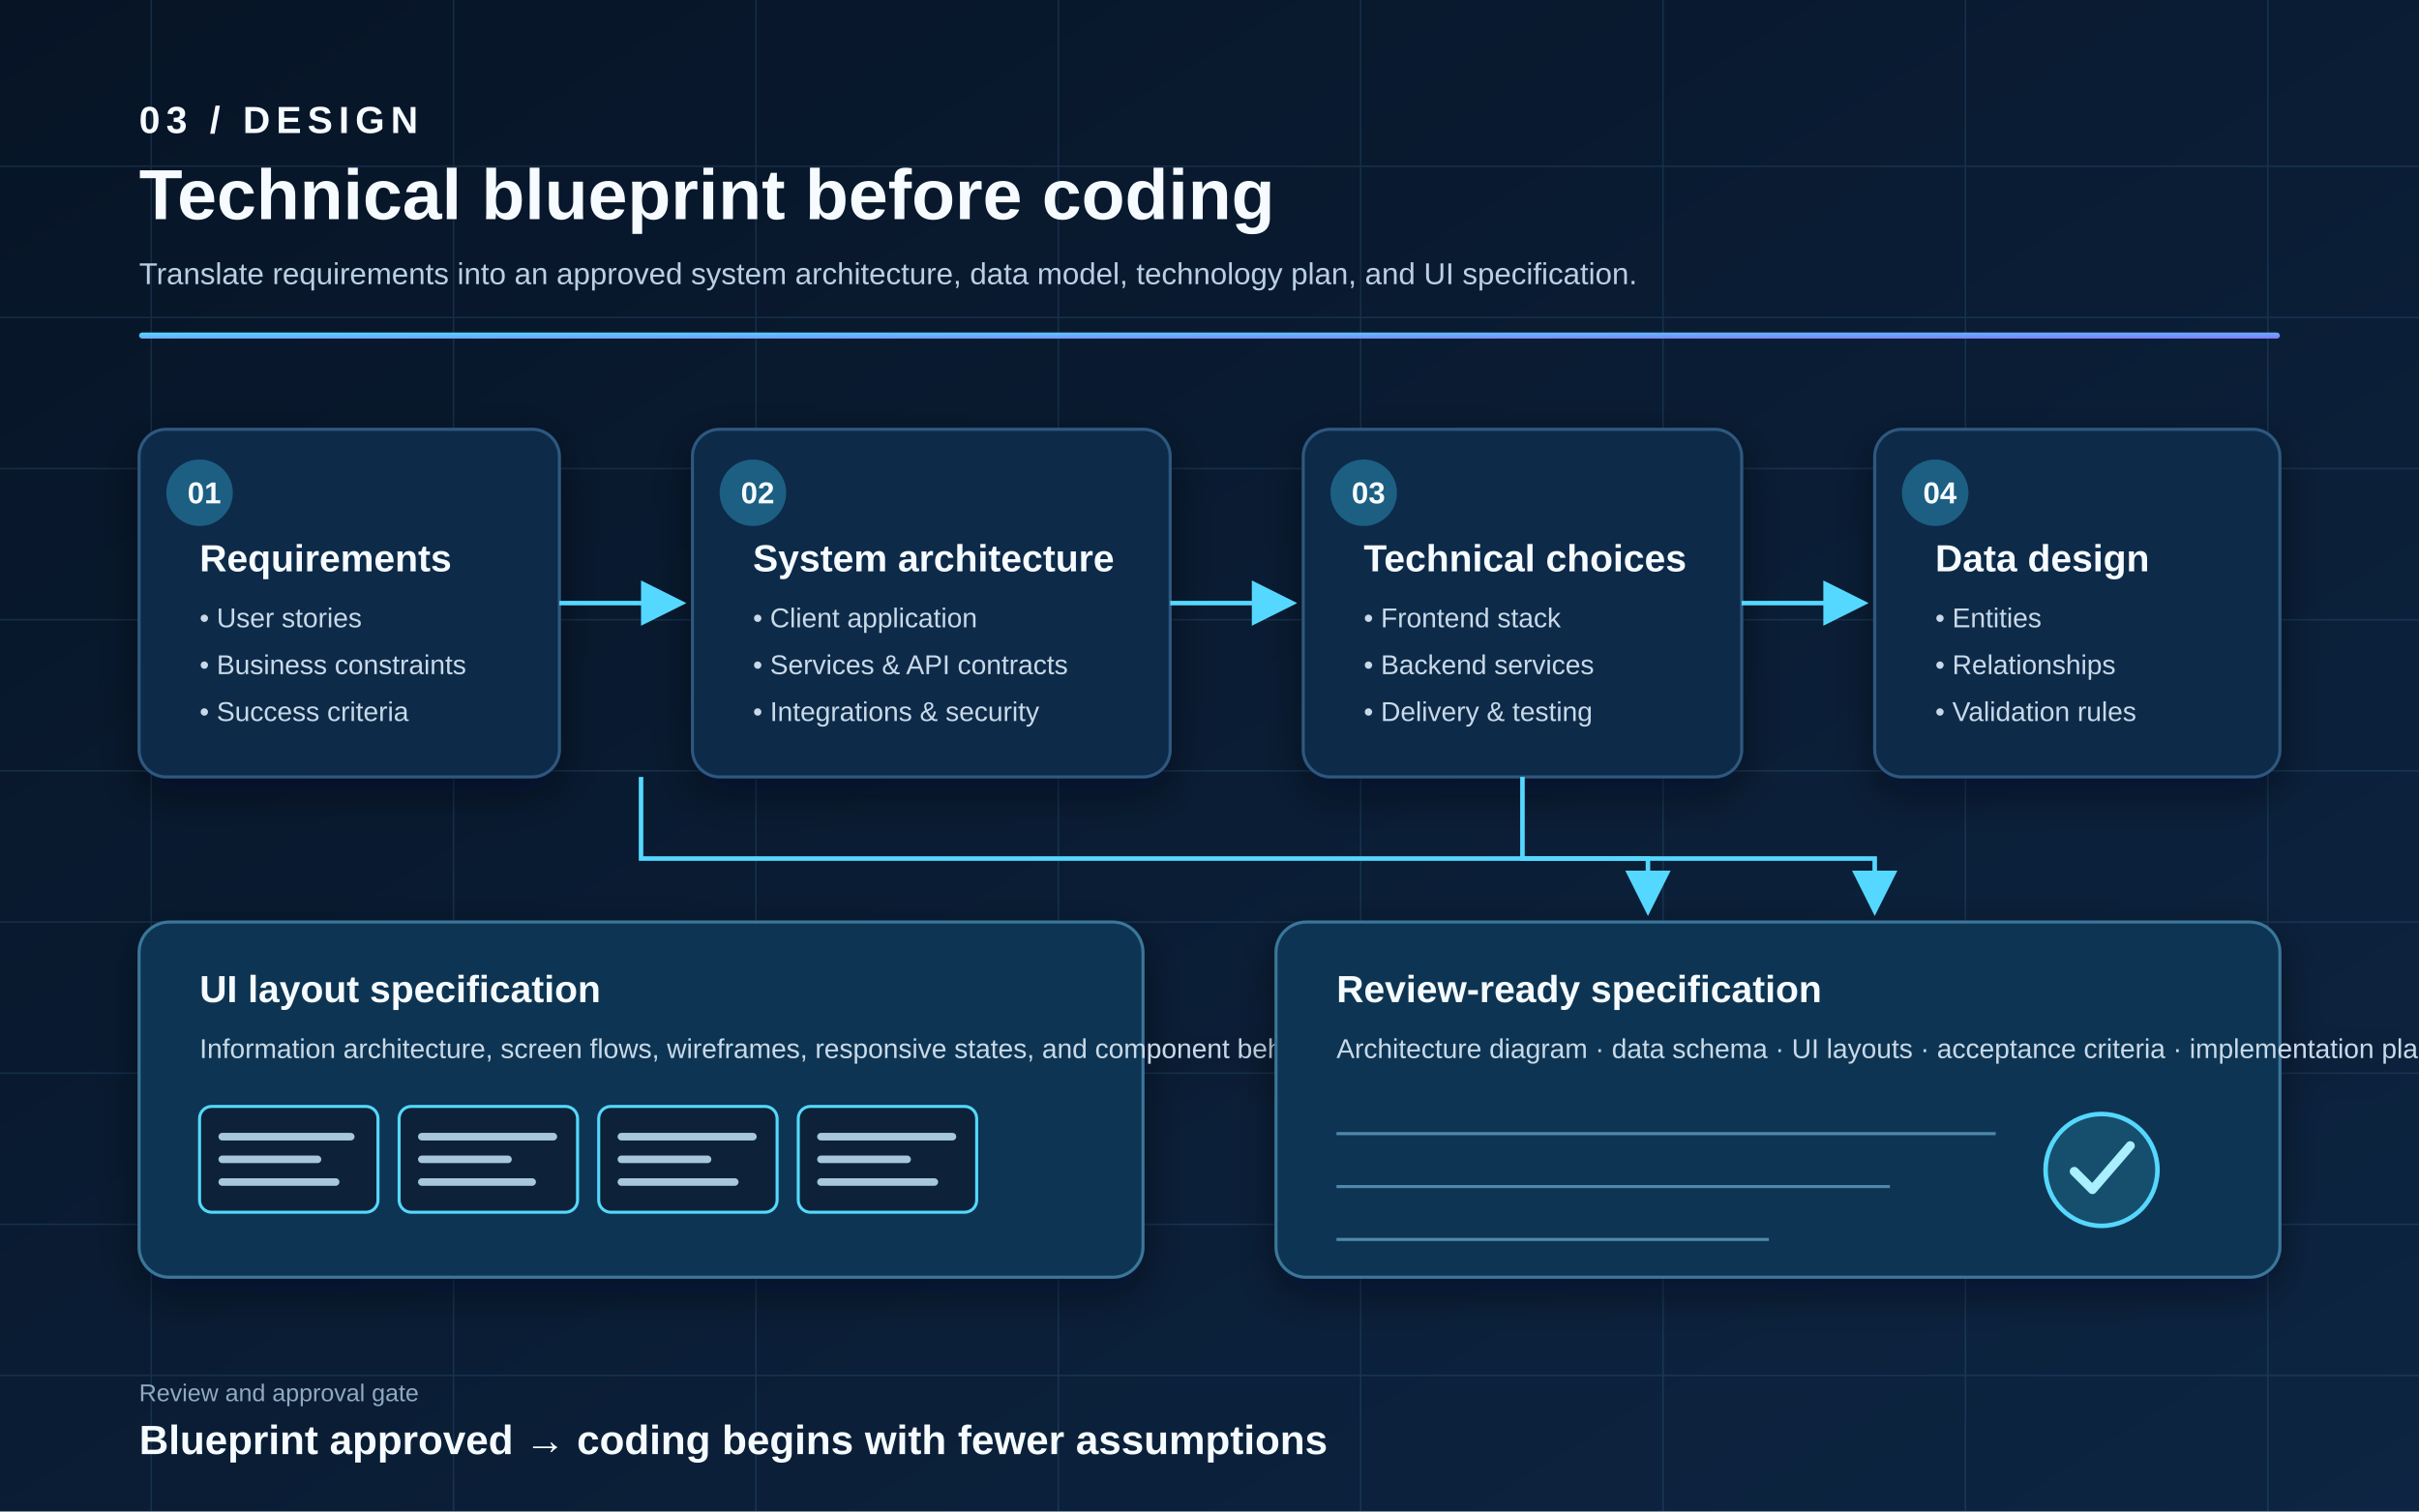
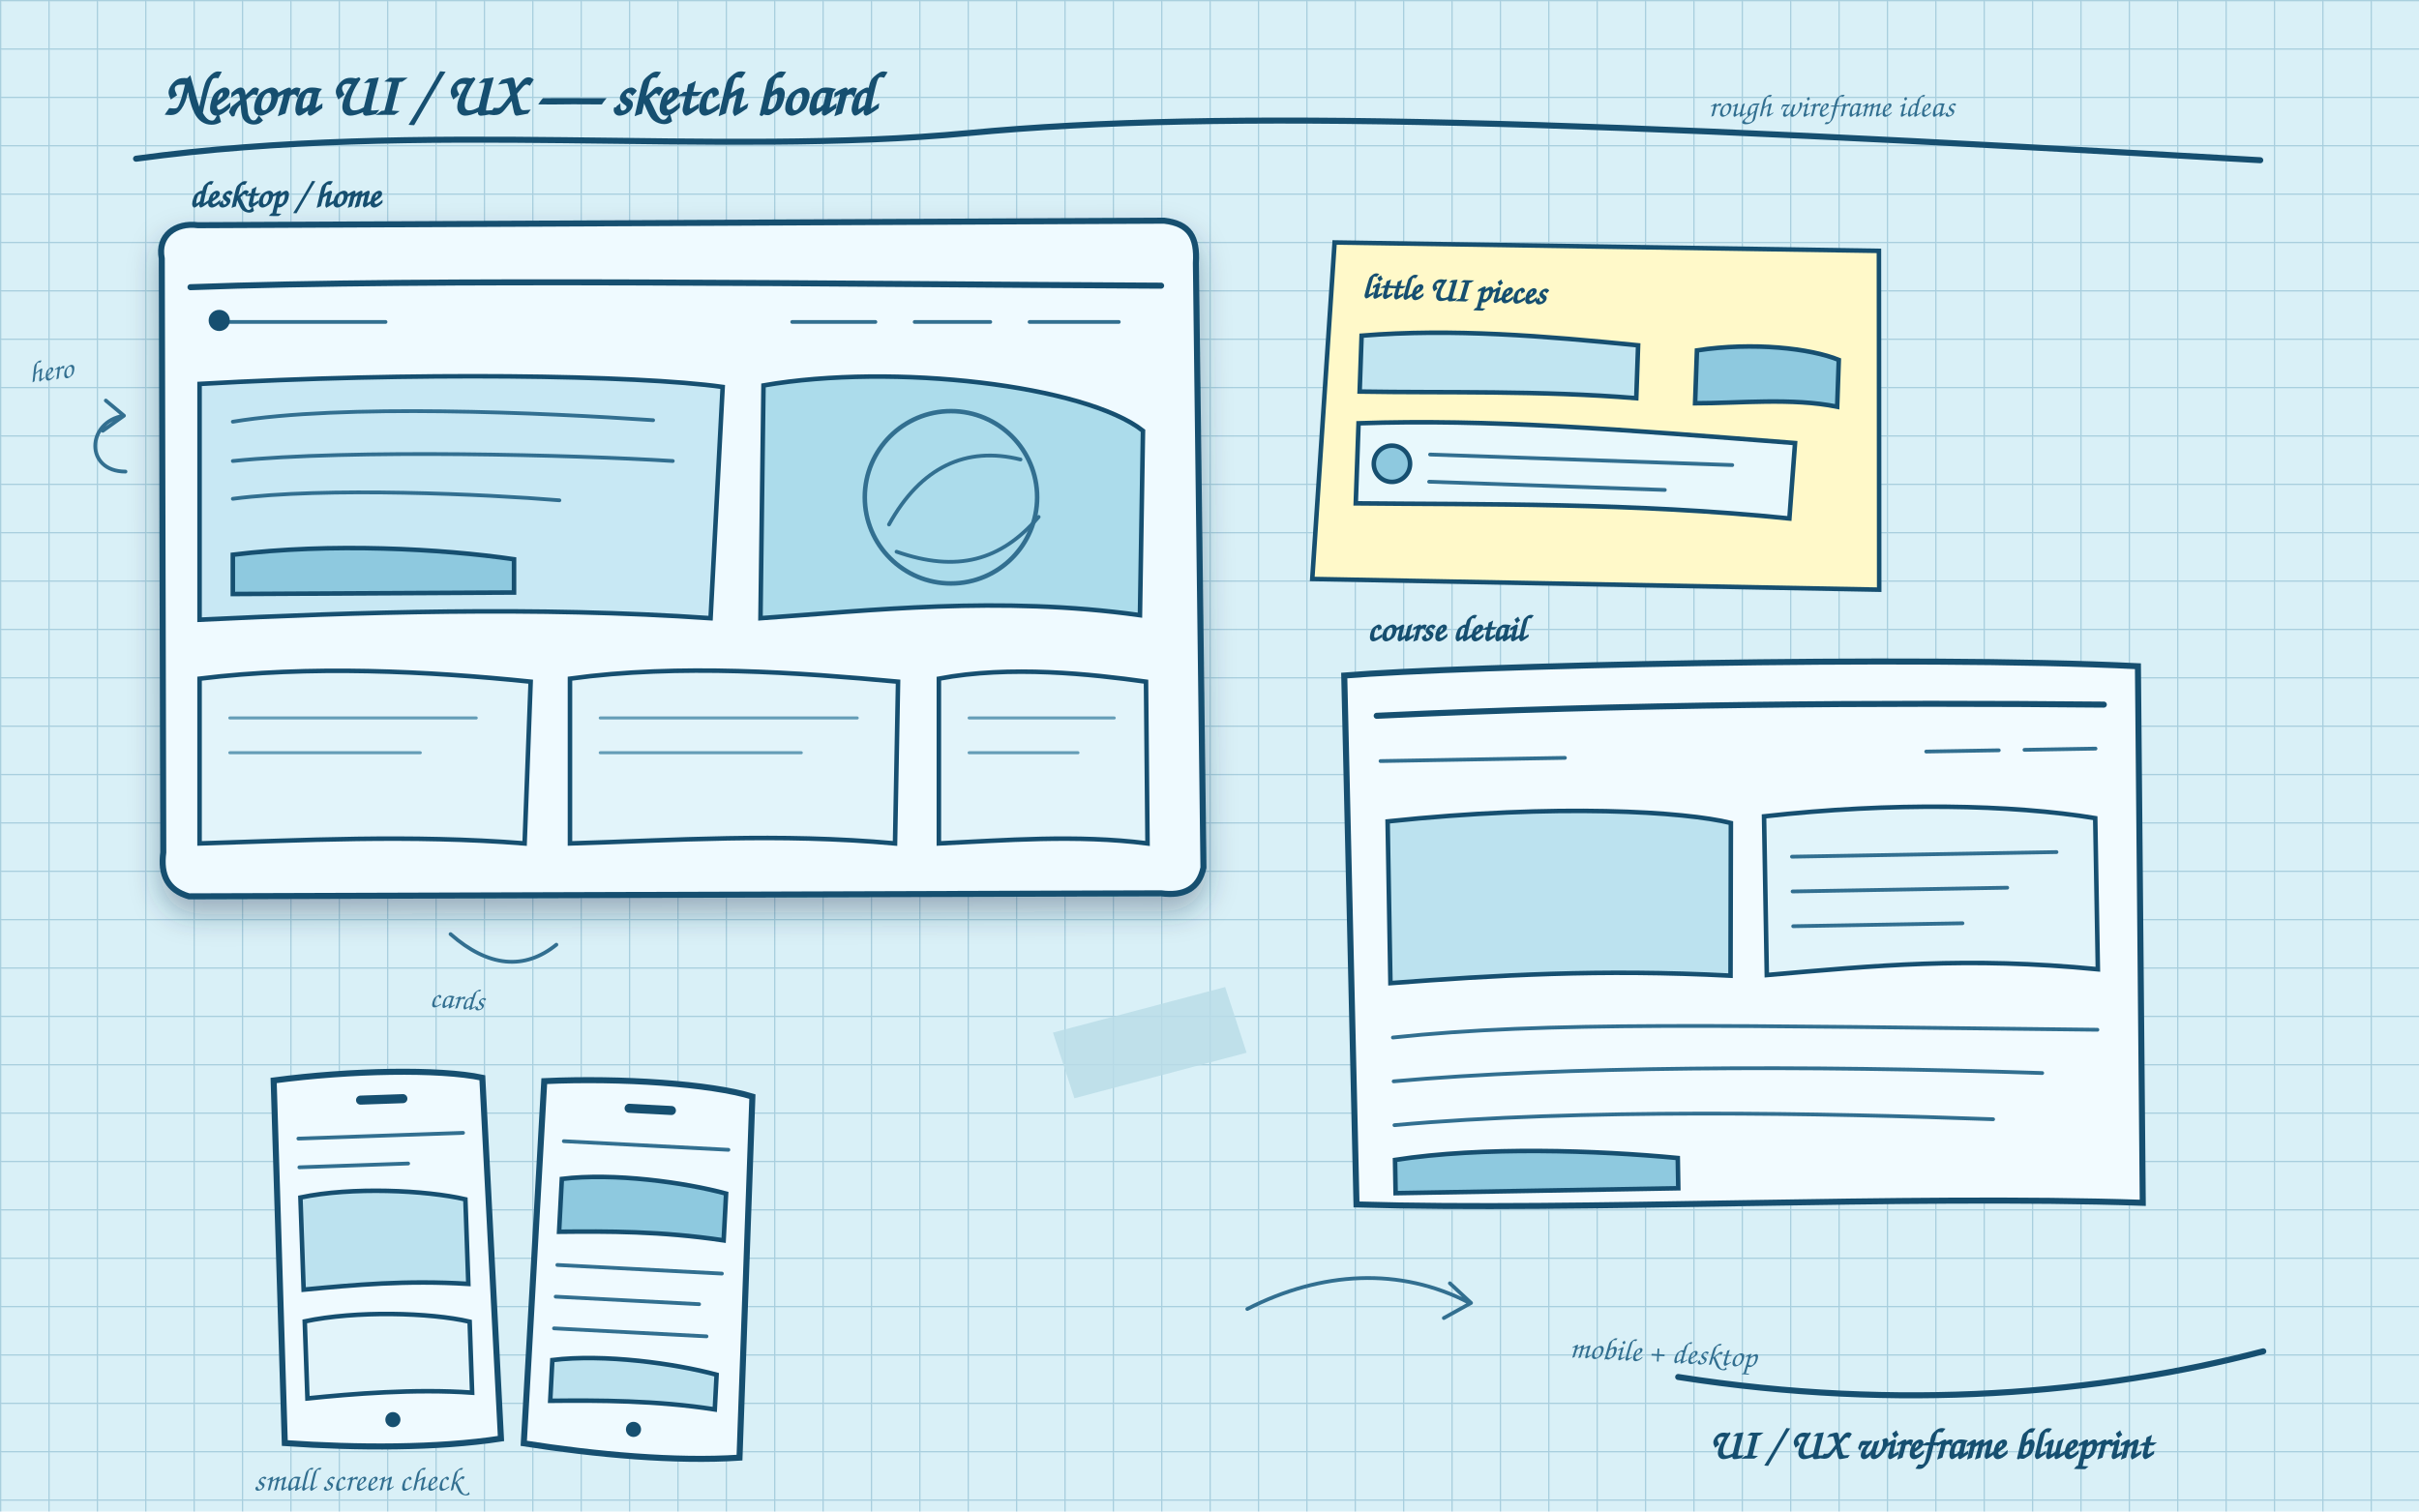
<svg xmlns="http://www.w3.org/2000/svg" width="1600" height="1000" viewBox="0 0 1600 1000" role="img" aria-labelledby="title desc">
  <defs>
-     <linearGradient id="background" x1="0" y1="0" x2="1" y2="1">
-       <stop offset="0" stop-color="#071426" />
-       <stop offset="1" stop-color="#0d2542" />
-     </linearGradient>
-     <linearGradient id="accent" x1="0" y1="0" x2="1" y2="1">
-       <stop offset="0" stop-color="#55d8ff" />
-       <stop offset="1" stop-color="#7f7cff" />
-     </linearGradient>
-     <filter id="shadow" x="-20%" y="-20%" width="140%" height="140%">
-       <feDropShadow dx="0" dy="10" stdDeviation="14" flood-color="#020914" flood-opacity="0.45" />
+     <pattern id="grid" width="32" height="32" patternUnits="userSpaceOnUse">
+       <path d="M32 0H0V32" fill="none" stroke="#7fb4cf" stroke-width="1" opacity=".36" />
+       <path d="M160 0H0V160" fill="none" stroke="#4f8faf" stroke-width="2" opacity=".2" />
+     </pattern>
+     <filter id="paperShadow" x="-15%" y="-15%" width="130%" height="130%">
+       <feDropShadow dx="0" dy="10" stdDeviation="10" flood-color="#17364d" flood-opacity=".35" />
    </filter>
-     <marker id="arrow" markerWidth="10" markerHeight="10" refX="8" refY="5" orient="auto">
-       <path d="M0 0L10 5L0 10Z" fill="#55d8ff" />
-     </marker>
    <style>
-       .heading { font-family: Arial, Helvetica, sans-serif; fill: #f5fbff; }
-       .label { font-family: Arial, Helvetica, sans-serif; fill: #b9cfe4; font-size: 20px; }
-       .boxTitle { font-family: Arial, Helvetica, sans-serif; fill: #f5fbff; font-size: 25px; font-weight: 700; }
-       .boxText { font-family: Arial, Helvetica, sans-serif; fill: #c8d9e8; font-size: 18px; }
-       .small { font-family: Arial, Helvetica, sans-serif; fill: #8fa9c0; font-size: 16px; }
-       .box { fill: #102b49; stroke: #2d5980; stroke-width: 2; }
-       .line { fill: none; stroke: #55d8ff; stroke-width: 3; marker-end: url(#arrow); }
+       .ink { fill: none; stroke: #164f70; stroke-width: 4; stroke-linecap: round; stroke-linejoin: round; }
+       .thin { fill: none; stroke: #326f90; stroke-width: 2.5; stroke-linecap: round; stroke-linejoin: round; }
+       .faint { fill: none; stroke: #659db7; stroke-width: 2; stroke-linecap: round; }
+       .label { fill: #164f70; font-family: "Comic Sans MS", "Segoe Print", cursive; font-weight: 700; }
+       .note { fill: #326f90; font-family: "Comic Sans MS", "Segoe Print", cursive; }
    </style>
  </defs>
-   <rect width="1600" height="1000" fill="url(#background)" />
-   <g opacity="0.18" stroke="#4d92bb" stroke-width="1">
-     <path d="M0 110H1600M0 210H1600M0 310H1600M0 410H1600M0 510H1600M0 610H1600M0 710H1600M0 810H1600M0 910H1600" />
-     <path d="M100 0V1000M300 0V1000M500 0V1000M700 0V1000M900 0V1000M1100 0V1000M1300 0V1000M1500 0V1000" />
+   <rect width="1600" height="1000" fill="#d9f0f7" />
+   <rect width="1600" height="1000" fill="url(#grid)" />
+   <path d="M90 105C280 79 472 104 641 88S1047 80 1495 106" class="ink" />
+   <text x="108" y="76" class="label" font-size="40">Nexora UI / UX — sketch board</text>
+   <text x="1130" y="77" class="note" font-size="21">rough wireframe ideas</text>
+   <g filter="url(#paperShadow)">
+     <path d="M107 171C104 156 116 147 131 149L770 146C787 148 792 157 791 174L796 574C793 588 783 593 768 591L125 593C111 589 106 579 108 564Z" fill="#effaff" stroke="#164f70" stroke-width="4" stroke-linejoin="round" />
  </g>
-   <text x="92" y="88" class="heading" font-size="25" font-weight="700" letter-spacing="4">03 / DESIGN</text>
-   <text x="92" y="145" class="heading" font-size="47" font-weight="700">Technical blueprint before coding</text>
-   <text x="92" y="188" class="label">Translate requirements into an approved system architecture, data model, technology plan, and UI specification.</text>
-   <rect x="92" y="220" width="1416" height="4" rx="2" fill="url(#accent)" />
-   <g filter="url(#shadow)">
-     <rect class="box" x="92" y="284" width="278" height="230" rx="18" />
-     <circle cx="132" cy="326" r="22" fill="#1d5e82" />
-     <text x="124" y="333" class="heading" font-size="20" font-weight="700">01</text>
-     <text x="132" y="378" class="boxTitle">Requirements</text>
-     <text x="132" y="415" class="boxText">• User stories</text>
-     <text x="132" y="446" class="boxText">• Business constraints</text>
-     <text x="132" y="477" class="boxText">• Success criteria</text>
+   <text x="125" y="137" class="label" font-size="24">desktop / home</text>
+   <path d="M126 190C285 184 551 188 768 189" class="ink" />
+   <path d="M143 213H255M524 213H579M605 213H655M681 213H740" class="thin" />
+   <circle cx="145" cy="212" r="7" fill="#164f70" />
+   <path d="M132 254C272 246 421 248 478 256L470 409C354 401 236 405 132 410Z" fill="#c8e8f4" stroke="#164f70" stroke-width="3" />
+   <path d="M154 279C227 267 359 273 432 278M154 305C232 297 382 301 445 305M154 330C215 322 322 327 370 331" class="thin" />
+   <path d="M154 367C219 359 292 363 340 370L340 392L154 393Z" fill="#8ec9df" stroke="#164f70" stroke-width="3" />
+   <path d="M505 255C591 240 718 255 756 285L754 407C661 394 575 404 503 409Z" fill="#acdceb" stroke="#164f70" stroke-width="3" />
+   <circle cx="629" cy="329" r="57" fill="none" stroke="#326f90" stroke-width="3" />
+   <path d="M588 347C609 309 639 295 675 304M593 365C633 379 662 371 687 342" class="thin" />
+   <path d="M132 449C205 440 283 444 351 451L347 558C271 552 199 556 132 558ZM377 449C449 439 529 445 594 451L592 558C514 551 446 556 377 558ZM621 449C668 440 722 446 758 451L759 558C712 552 664 556 621 558Z" fill="#e2f4fa" stroke="#164f70" stroke-width="3" />
+   <path d="M152 475H315M152 498H278M397 475H567M397 498H530M641 475H737M641 498H713" class="faint" />
+   <path d="M83 312C56 312 57 279 82 275M82 275L70 265M82 275L68 285" class="thin" />
+   <text x="20" y="253" class="note" font-size="20" transform="rotate(-7 20 253)">hero</text>
+   <path d="M298 618C323 640 347 642 368 625" class="thin" />
+   <text x="284" y="666" class="note" font-size="20" transform="rotate(4 284 666)">cards</text>
+   <g transform="translate(871 153) rotate(2)">
+     <path d="M12 7L372 0L380 224L5 230Z" fill="#fff9c9" stroke="#164f70" stroke-width="3" />
+     <text x="31" y="43" class="label" font-size="23">little UI pieces</text>
+     <path d="M32 68C92 61 153 64 215 68L215 103C151 100 88 104 32 105Z" fill="#c1e5f1" stroke="#164f70" stroke-width="3" />
+     <path d="M32 126C118 120 205 124 321 129L319 179C215 172 115 177 32 179Z" fill="#e8f8fc" stroke="#164f70" stroke-width="3" />
+     <circle cx="55" cy="152" r="12" fill="#8ec9df" stroke="#164f70" stroke-width="3" />
+     <path d="M80 145H280M80 163H236" class="thin" />
+     <path d="M254 70C291 63 329 66 348 73L348 104C318 99 283 104 254 105Z" fill="#8ec9df" stroke="#164f70" stroke-width="3" />
  </g>
-   <g filter="url(#shadow)">
-     <rect class="box" x="458" y="284" width="316" height="230" rx="18" />
-     <circle cx="498" cy="326" r="22" fill="#1d5e82" />
-     <text x="490" y="333" class="heading" font-size="20" font-weight="700">02</text>
-     <text x="498" y="378" class="boxTitle">System architecture</text>
-     <text x="498" y="415" class="boxText">• Client application</text>
-     <text x="498" y="446" class="boxText">• Services &amp; API contracts</text>
-     <text x="498" y="477" class="boxText">• Integrations &amp; security</text>
+   <g transform="translate(885 440) rotate(-1)">
+     <path d="M4 7C81 2 380 0 529 10L526 365C371 357 151 364 6 357Z" fill="#f2fbff" stroke="#164f70" stroke-width="4" />
+     <path d="M25 34C191 29 356 31 506 35" class="ink" />
+     <path d="M27 64H149M388 64H436M453 64H500" class="thin" />
+     <path d="M31 104C144 94 228 101 258 109L256 210C170 204 101 207 31 211Z" fill="#bce2ef" stroke="#164f70" stroke-width="3" />
+     <path d="M280 105C365 97 444 100 499 110L499 210C412 200 352 205 280 210Z" fill="#e1f4fa" stroke="#164f70" stroke-width="3" />
+     <path d="M298 132H473M298 155H440M298 178H410" class="thin" />
+     <path d="M32 247C133 238 252 243 498 250M32 276C143 268 304 270 461 278M32 305C155 296 317 302 428 308" class="thin" />
+     <path d="M32 328C90 320 166 324 219 330L219 350L32 350Z" fill="#8ec9df" stroke="#164f70" stroke-width="3" />
  </g>
-   <g filter="url(#shadow)">
-     <rect class="box" x="862" y="284" width="290" height="230" rx="18" />
-     <circle cx="902" cy="326" r="22" fill="#1d5e82" />
-     <text x="894" y="333" class="heading" font-size="20" font-weight="700">03</text>
-     <text x="902" y="378" class="boxTitle">Technical choices</text>
-     <text x="902" y="415" class="boxText">• Frontend stack</text>
-     <text x="902" y="446" class="boxText">• Backend services</text>
-     <text x="902" y="477" class="boxText">• Delivery &amp; testing</text>
+   <text x="904" y="424" class="label" font-size="24">course detail</text>
+   <g transform="translate(176 715) rotate(-2)">
+     <path d="M5 0C56 -5 115 -4 143 3L147 242C105 247 52 245 4 240Z" fill="#effaff" stroke="#164f70" stroke-width="4" />
+     <rect x="59" y="12" width="34" height="6" rx="3" fill="#164f70" />
+     <path d="M20 39H129M20 58H92" class="thin" />
+     <path d="M20 78C54 72 103 76 129 83L129 139C88 135 54 137 20 139Z" fill="#bce2ef" stroke="#164f70" stroke-width="3" />
+     <path d="M20 160C54 154 103 157 129 164L129 211C91 207 50 209 20 211Z" fill="#e2f4fa" stroke="#164f70" stroke-width="3" />
+     <circle cx="76" cy="227" r="5" fill="#164f70" />
  </g>
-   <g filter="url(#shadow)">
-     <rect class="box" x="1240" y="284" width="268" height="230" rx="18" />
-     <circle cx="1280" cy="326" r="22" fill="#1d5e82" />
-     <text x="1272" y="333" class="heading" font-size="20" font-weight="700">04</text>
-     <text x="1280" y="378" class="boxTitle">Data design</text>
-     <text x="1280" y="415" class="boxText">• Entities</text>
-     <text x="1280" y="446" class="boxText">• Relationships</text>
-     <text x="1280" y="477" class="boxText">• Validation rules</text>
+   <g transform="translate(355 715) rotate(3)">
+     <path d="M5 0C56 -5 115 -4 143 3L147 242C105 247 52 245 4 240Z" fill="#effaff" stroke="#164f70" stroke-width="4" />
+     <rect x="59" y="12" width="34" height="6" rx="3" fill="#164f70" />
+     <path d="M20 39H129" class="thin" />
+     <path d="M20 64C54 58 101 62 129 68L129 99C87 95 52 97 20 99Z" fill="#8ec9df" stroke="#164f70" stroke-width="3" />
+     <path d="M20 121H129M20 142H115M20 163H121" class="thin" />
+     <path d="M20 184C54 178 101 182 129 188L129 211C90 207 52 209 20 211Z" fill="#bce2ef" stroke="#164f70" stroke-width="3" />
+     <circle cx="76" cy="227" r="5" fill="#164f70" />
  </g>
-   <path class="line" d="M370 399H448" />
-   <path class="line" d="M774 399H852" />
-   <path class="line" d="M1152 399H1230" />
-   <g filter="url(#shadow)">
-     <rect x="92" y="610" width="664" height="235" rx="20" fill="#113653" stroke="#3a779a" stroke-width="2" />
-     <text x="132" y="663" class="boxTitle">UI layout specification</text>
-     <text x="132" y="700" class="boxText">Information architecture, screen flows, wireframes, responsive states, and component behavior.</text>
-     <g transform="translate(132 732)">
-       <rect width="118" height="70" rx="8" fill="#0b2038" stroke="#55d8ff" stroke-width="2" />
-       <rect x="132" width="118" height="70" rx="8" fill="#0b2038" stroke="#55d8ff" stroke-width="2" />
-       <rect x="264" width="118" height="70" rx="8" fill="#0b2038" stroke="#55d8ff" stroke-width="2" />
-       <rect x="396" width="118" height="70" rx="8" fill="#0b2038" stroke="#55d8ff" stroke-width="2" />
-       <path d="M15 20H100M15 35H78M15 50H90M147 20H234M147 35H204M147 50H220M279 20H366M279 35H336M279 50H354M411 20H498M411 35H468M411 50H486" stroke="#a6c7dc" stroke-width="5" stroke-linecap="round" />
-     </g>
-   </g>
-   <g filter="url(#shadow)">
-     <rect x="844" y="610" width="664" height="235" rx="20" fill="#113653" stroke="#3a779a" stroke-width="2" />
-     <text x="884" y="663" class="boxTitle">Review-ready specification</text>
-     <text x="884" y="700" class="boxText">Architecture diagram · data schema · UI layouts · acceptance criteria · implementation plan</text>
-     <path d="M884 750H1320" stroke="#4f88aa" stroke-width="2" />
-     <path d="M884 785H1250" stroke="#4f88aa" stroke-width="2" />
-     <path d="M884 820H1170" stroke="#4f88aa" stroke-width="2" />
-     <circle cx="1390" cy="774" r="37" fill="#184f6d" stroke="#55d8ff" stroke-width="3" />
-     <path d="M1372 775l12 12 25-29" fill="none" stroke="#a9efff" stroke-width="6" stroke-linecap="round" stroke-linejoin="round" />
-   </g>
-   <path class="line" d="M424 514V568H1240V600" />
-   <path class="line" d="M1007 514V568H1090V600" />
-   <text x="92" y="927" class="small">Review and approval gate</text>
-   <text x="92" y="962" class="heading" font-size="27" font-weight="700">Blueprint approved  →  coding begins with fewer assumptions</text>
+   <text x="168" y="986" class="note" font-size="22">small screen check</text>
+   <path d="M697 675l117 -14 8 45-117 14z" fill="#b9dce7" opacity=".8" transform="rotate(-8 755 683)" />
+   <path d="M825 866c49-25 101-28 147-4M973 862l-14-13M973 862l-18 10" class="thin" />
+   <text x="1038" y="898" class="note" font-size="21" transform="rotate(3 1038 898)">mobile + desktop</text>
+   <path d="M1110 911C1257 934 1390 922 1497 894" class="ink" />
+   <text x="1130" y="965" class="label" font-size="28">UI / UX wireframe blueprint</text>
</svg>
